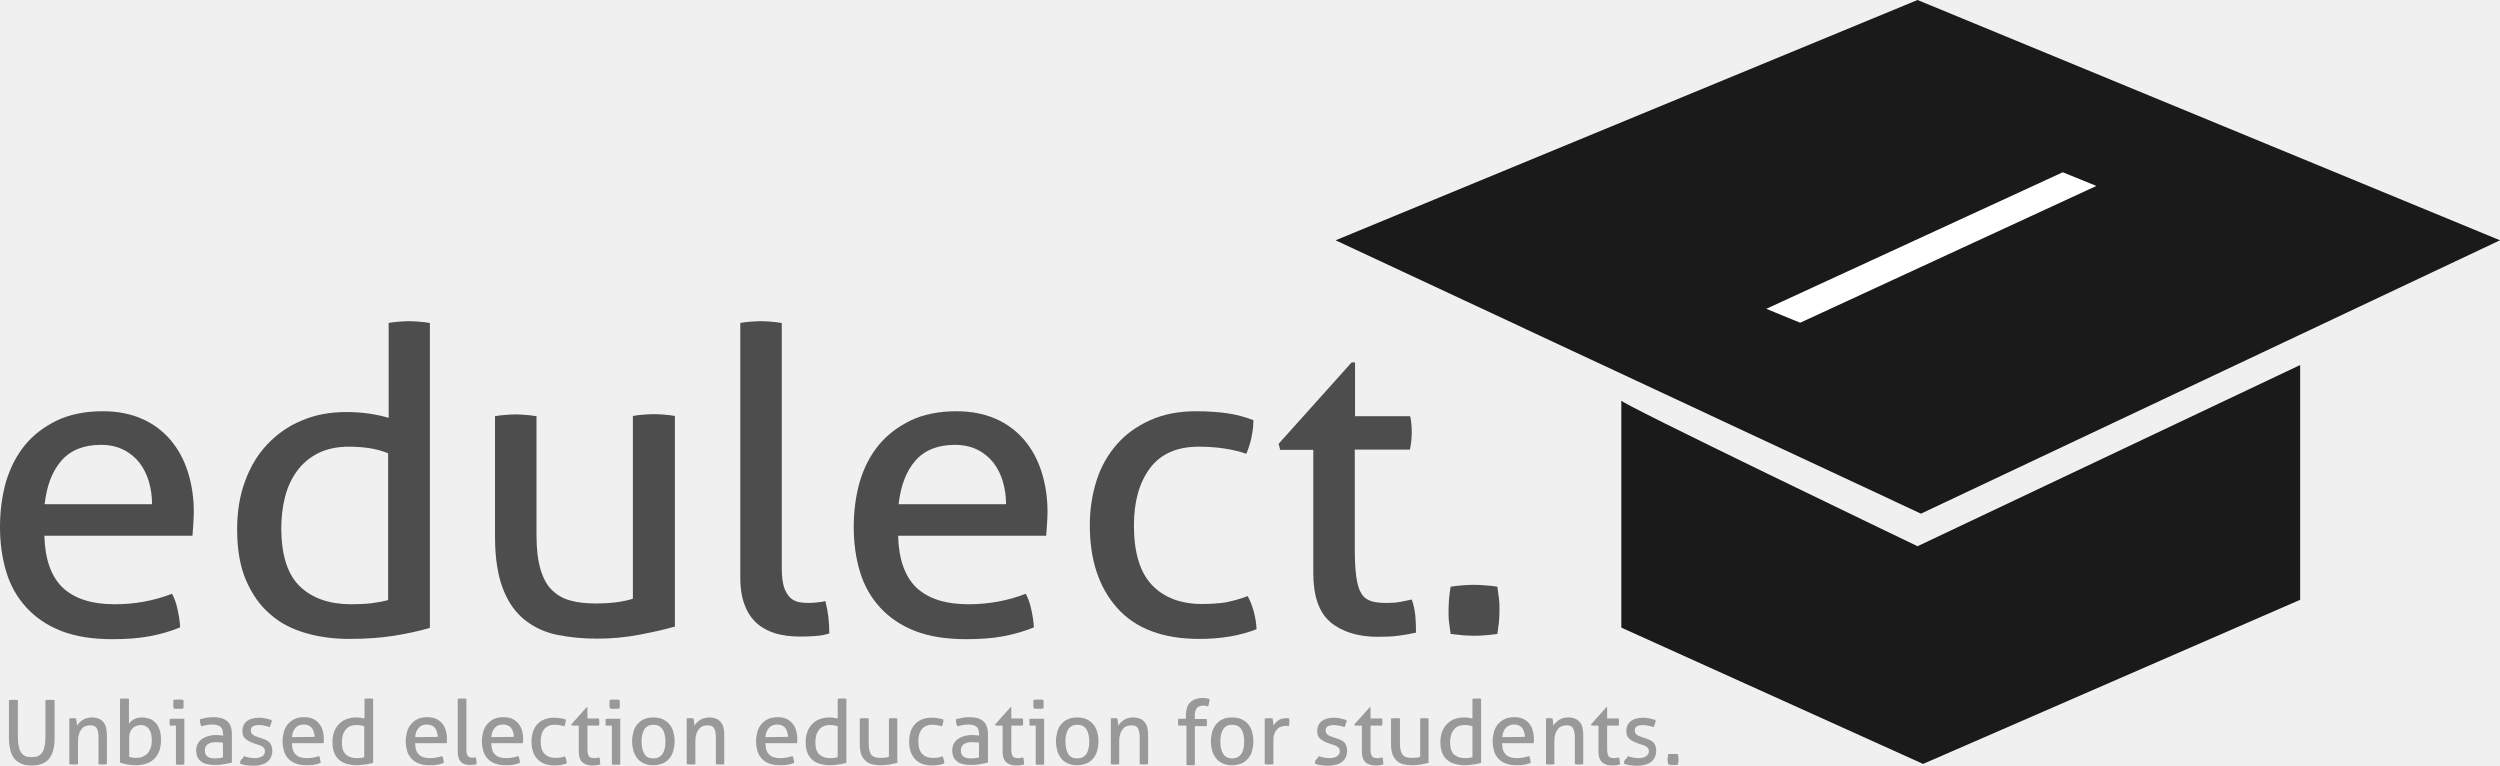
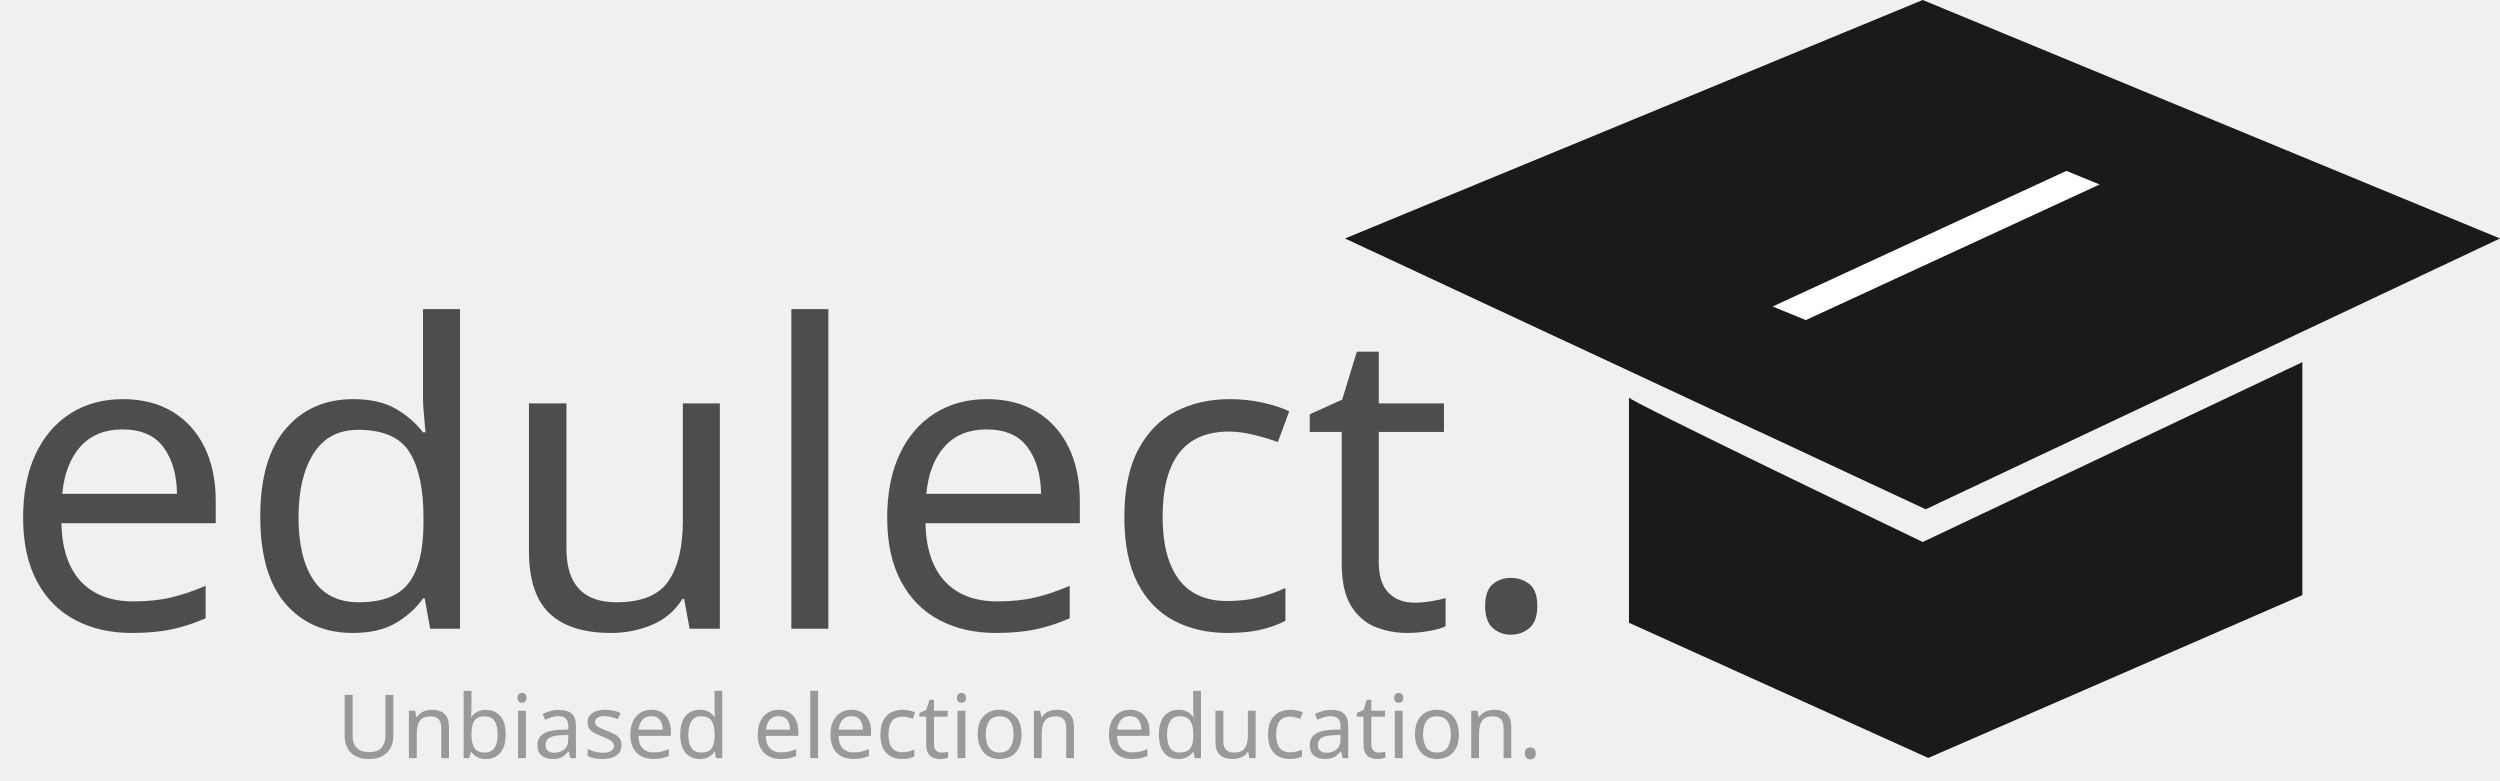
- <svg xmlns="http://www.w3.org/2000/svg" version="1.1" id="Layer_1" x="0px" y="0px" viewBox="194.3 317.6 952 291.6" enable-background="new 194.3 317.6 952 291.6" xml:space="preserve">
+ <svg xmlns="http://www.w3.org/2000/svg" version="1.1" id="Layer_1" x="0px" y="0px" viewBox="0 0 588.1 183.5" enable-background="new 0 0 588.1 183.5" xml:space="preserve">
  <g>
    <g>
-       <g>
-         <path fill="#1A1A1A" d="M1070.2,546l-143.6,62.5l-114.9-51.9c0-9.8,0-78.5,0-86.5c-2.8,0,112.8,55.5,112.8,55.5l145.7-69V546     L1070.2,546z" />
-       </g>
+       <path fill="#1A1A1A" d="M541.6,140l-88,38.3l-70.4-31.8c0-6,0-48.1,0-53c-1.7,0,69.1,34,69.1,34l89.3-42.3V140z" />
    </g>
+     <polygon fill="#1A1A1A" points="453,119.8 316.4,56.1 452.3,0 588.1,56.1  " />
    <g>
-       <polygon fill="#1A1A1A" points="925.8,513.2 702.9,409.1 924.5,317.6 1146.3,409.1   " />
+       <polygon fill="#FFFFFF" points="424.8,75.3 417,72.1 486.1,40.2 493.9,43.4   " />
    </g>
-     <g>
-       <g>
-         <polygon fill="#FFFFFF" points="879.8,440.5 866.9,435.2 979.8,383.2 992.6,388.4    " />
-       </g>
-     </g>
-     <g enable-background="new    ">
-       <path fill="#4D4D4D" d="M211.2,521.5c0.2,9,2.6,15.7,7,19.9c4.5,4.2,11.1,6.3,19.8,6.3c7.6,0,14.9-1.3,21.8-4    c0.9,1.6,1.6,3.6,2.1,5.9c0.5,2.3,0.9,4.6,1,6.9c-3.6,1.5-7.5,2.6-11.7,3.4c-4.3,0.8-9,1.1-14.1,1.1c-7.5,0-14-1-19.4-3.1    s-9.8-5.1-13.3-8.9c-3.5-3.8-6.1-8.3-7.7-13.6c-1.6-5.2-2.4-11-2.4-17.2c0-6.1,0.8-11.9,2.3-17.2c1.6-5.3,4-10,7.2-13.9    s7.3-7,12.2-9.4c4.9-2.3,10.7-3.5,17.4-3.5c5.7,0,10.7,1,15,2.9s7.9,4.6,10.8,8s5.1,7.4,6.6,12.1s2.3,9.8,2.3,15.3    c0,1.5-0.1,3.1-0.2,4.8s-0.2,3.1-0.3,4.3h-56.4V521.5z M252.2,509.6c0-3-0.4-5.9-1.2-8.6s-2-5.1-3.6-7.2c-1.6-2-3.6-3.7-6-4.9    c-2.4-1.2-5.3-1.9-8.6-1.9c-6.6,0-11.6,2-15.1,6s-5.6,9.5-6.4,16.6H252.2z" />
-       <path fill="#4D4D4D" d="M342.1,440.6c1.2-0.2,2.5-0.4,4-0.5s2.8-0.2,3.9-0.2c1.2,0,2.5,0.1,4,0.2s2.8,0.3,4,0.5v116.1    c-4.1,1.2-8.7,2.2-13.7,3c-5.1,0.8-10.7,1.2-17,1.2c-5.8,0-11.3-0.7-16.5-2.2s-9.8-3.8-13.6-7.2c-3.9-3.3-6.9-7.6-9.2-12.9    c-2.3-5.3-3.4-11.8-3.4-19.5c0-6.7,1-12.8,3-18.2c2-5.5,4.8-10.2,8.5-14.1s8-7,13.2-9.1c5.1-2.2,10.8-3.2,17-3.2    c2.8,0,5.6,0.2,8.5,0.6s5.4,1,7.5,1.6v-36.1H342.1z M342.1,490.2c-2.2-0.9-4.5-1.5-6.9-1.9c-2.5-0.4-5.2-0.6-8.1-0.6    c-4.4,0-8.2,0.8-11.5,2.4c-3.2,1.6-5.9,3.8-8,6.6c-2.1,2.8-3.7,6.1-4.7,9.9s-1.5,8-1.5,12.5c0.1,10.2,2.5,17.5,7.3,22    c4.7,4.4,11.2,6.6,19.4,6.6c2.8,0,5.4-0.1,7.7-0.4c2.4-0.3,4.5-0.7,6.3-1.2L342.1,490.2L342.1,490.2z" />
-       <path fill="#4D4D4D" d="M382.7,476.1c1.2-0.2,2.5-0.4,4-0.5s2.8-0.2,3.9-0.2c1.2,0,2.5,0.1,4,0.2s2.9,0.3,4,0.5v45.4    c0,5.2,0.5,9.4,1.5,12.8c1,3.4,2.4,6.1,4.4,8c1.9,1.9,4.3,3.3,7.1,4c2.8,0.8,6,1.1,9.7,1.1c5.5,0,10.2-0.6,14-1.8V476    c1.2-0.2,2.5-0.4,4-0.5s2.8-0.2,4-0.2s2.5,0.1,4,0.2s2.8,0.3,4,0.5v80.2c-3.8,1.1-8.3,2.1-13.5,3.1s-10.6,1.5-16.2,1.5    c-5.3,0-10.3-0.5-14.9-1.4s-8.8-2.8-12.4-5.6s-6.4-6.7-8.4-11.8s-3.1-11.7-3.1-20v-45.9H382.7z" />
-       <path fill="#4D4D4D" d="M476,440.6c1.2-0.2,2.5-0.4,4-0.5s2.8-0.2,4-0.2s2.5,0.1,4,0.2s2.8,0.3,4,0.5v93.3c0,3,0.3,5.4,0.8,7.1    c0.5,1.7,1.3,3,2.2,4c0.9,0.9,2,1.5,3.2,1.8s2.6,0.4,4,0.4c1,0,2.1-0.1,3.3-0.2c1.2-0.1,2.3-0.3,3.1-0.5c1,3.8,1.5,7.9,1.5,12.3    c-1.5,0.5-3.3,0.9-5.5,1c-2.2,0.2-4.1,0.2-6,0.2c-3.1,0-6-0.4-8.7-1.1c-2.7-0.8-5.1-2-7.1-3.7s-3.7-4-4.8-6.9    c-1.2-2.9-1.8-6.5-1.8-10.8v-96.9H476z" />
-       <path fill="#4D4D4D" d="M536.3,521.5c0.2,9,2.6,15.7,7,19.9c4.5,4.2,11.1,6.3,19.8,6.3c7.6,0,14.9-1.3,21.8-4    c0.9,1.6,1.6,3.6,2.1,5.9c0.5,2.3,0.9,4.6,1,6.9c-3.6,1.5-7.5,2.6-11.7,3.4c-4.3,0.8-9,1.1-14.1,1.1c-7.5,0-14-1-19.4-3.1    s-9.8-5.1-13.3-8.9c-3.5-3.8-6.1-8.3-7.7-13.6c-1.6-5.2-2.4-11-2.4-17.2c0-6.1,0.8-11.9,2.3-17.2c1.6-5.3,4-10,7.2-13.9    s7.3-7,12.2-9.4c4.9-2.3,10.7-3.5,17.4-3.5c5.7,0,10.7,1,15,2.9s7.9,4.6,10.8,8c2.9,3.4,5.1,7.4,6.6,12.1s2.3,9.8,2.3,15.3    c0,1.5-0.1,3.1-0.2,4.8c-0.1,1.7-0.2,3.1-0.3,4.3h-56.4V521.5z M577.4,509.6c0-3-0.4-5.9-1.2-8.6s-2-5.1-3.6-7.2    c-1.6-2-3.6-3.7-6-4.9c-2.4-1.2-5.3-1.9-8.6-1.9c-6.6,0-11.6,2-15.1,6s-5.6,9.5-6.4,16.6H577.4z" />
-       <path fill="#4D4D4D" d="M669.4,544.6c0.9,1.5,1.6,3.4,2.3,5.7c0.6,2.3,1,4.6,1.1,6.9c-6.4,2.5-13.6,3.7-21.8,3.7    c-13.8,0-24.2-3.9-31.2-11.7s-10.5-18.3-10.5-31.6c0-6.1,0.9-11.8,2.6-17.1c1.7-5.3,4.3-9.8,7.7-13.7c3.4-3.9,7.6-6.9,12.7-9.2    c5.1-2.3,10.9-3.4,17.6-3.4c4.5,0,8.5,0.3,11.9,0.8s6.7,1.4,9.8,2.6c0,1.8-0.2,4-0.7,6.4s-1.2,4.5-2,6.4    c-5.3-1.8-11.3-2.7-18.1-2.7c-8.3,0-14.5,2.7-18.6,8.2s-6.1,12.8-6.1,21.8c0,10.3,2.3,17.9,6.9,22.7c4.6,4.8,11,7.2,19,7.2    c3.2,0,6.2-0.2,9-0.6C663.8,546.4,666.6,545.7,669.4,544.6z" />
-       <path fill="#4D4D4D" d="M694.4,488.9h-12.6l-0.6-2.3l27.8-31h1.3v20.5h21c0.4,1.8,0.6,3.9,0.6,6.1c0,1.2-0.1,2.3-0.2,3.4    c-0.1,1.1-0.3,2.2-0.5,3.2h-21v37.8c0,4.5,0.2,8.1,0.6,10.8c0.4,2.7,1,4.8,1.9,6.2c0.9,1.5,2.2,2.4,3.7,2.9    c1.6,0.5,3.5,0.7,5.9,0.7c1.8,0,3.6-0.1,5.2-0.4c1.6-0.3,3.1-0.6,4.4-0.9c0.8,2.2,1.2,4.4,1.4,6.6c0.2,2.3,0.2,4.3,0.2,6    c-2.2,0.5-4.4,0.9-6.8,1.2c-2.4,0.3-4.9,0.4-7.6,0.4c-7.7,0-13.8-1.9-18.2-5.6c-4.4-3.8-6.5-10-6.5-18.7L694.4,488.9L694.4,488.9z    " />
-       <path fill="#4D4D4D" d="M746.7,559c-0.2-1.5-0.4-3-0.6-4.4c-0.2-1.5-0.2-2.9-0.2-4.4s0.1-3,0.2-4.6c0.2-1.6,0.3-3.1,0.6-4.6    c1.5-0.2,3-0.4,4.4-0.5c1.5-0.1,2.9-0.2,4.4-0.2s3,0.1,4.5,0.2c1.5,0.1,3,0.3,4.5,0.5c0.2,1.5,0.4,3,0.6,4.5    c0.2,1.5,0.2,3,0.2,4.5s-0.1,3-0.2,4.5c-0.2,1.5-0.4,3-0.6,4.5c-1.5,0.2-3,0.4-4.4,0.5c-1.5,0.1-2.9,0.2-4.4,0.2s-3-0.1-4.5-0.2    C749.7,559.3,748.2,559.2,746.7,559z" />
-     </g>
-     <g enable-background="new    ">
-       <path fill="#999999" d="M197.6,584.2c0.5-0.1,1.1-0.1,1.8-0.1c0.6,0,1.2,0,1.7,0.1v13.9c0,1.4,0.1,2.6,0.3,3.6s0.5,1.8,0.9,2.4    c0.4,0.6,0.9,1.1,1.6,1.4c0.7,0.3,1.5,0.4,2.5,0.4s1.8-0.1,2.4-0.4c0.7-0.3,1.2-0.8,1.6-1.4s0.7-1.4,0.9-2.4s0.3-2.2,0.3-3.6    v-13.9c0.6-0.1,1.1-0.1,1.7-0.1c0.6,0,1.2,0,1.8,0.1v14.5c0,1.6-0.2,3.1-0.5,4.4c-0.3,1.3-0.8,2.4-1.5,3.3c-0.7,0.9-1.6,1.6-2.7,2    c-1.1,0.5-2.5,0.7-4,0.7c-1.6,0-2.9-0.2-4-0.7s-2-1.1-2.7-2s-1.2-2-1.5-3.3s-0.5-2.8-0.5-4.4v-14.5H197.6z" />
-       <path fill="#999999" d="M220.5,591.2c0.2,0,0.5-0.1,0.7-0.1s0.5,0,0.7,0s0.5,0,0.7,0s0.4,0.1,0.7,0.1c0.1,0.3,0.1,0.8,0.2,1.4    c0.1,0.6,0.1,1.1,0.1,1.4c0.2-0.4,0.5-0.8,0.9-1.2s0.8-0.7,1.2-1c0.5-0.3,1-0.6,1.6-0.7s1.2-0.3,1.9-0.3c2,0,3.5,0.6,4.4,1.7    c1,1.1,1.4,2.8,1.4,5.1v11c-0.2,0-0.5,0.1-0.8,0.1s-0.6,0-0.8,0s-0.5,0-0.8,0s-0.6-0.1-0.8-0.1v-10.1c0-1.6-0.2-2.8-0.7-3.6    s-1.3-1.1-2.4-1.1c-0.6,0-1.2,0.1-1.8,0.3s-1.1,0.6-1.5,1.1s-0.8,1.1-1,1.9c-0.3,0.8-0.4,1.7-0.4,2.7v8.8c-0.2,0-0.5,0.1-0.8,0.1    s-0.6,0-0.8,0c-0.3,0-0.5,0-0.8,0s-0.6-0.1-0.9-0.1v-17.4H220.5z" />
-       <path fill="#999999" d="M240.1,583.7c0.2,0,0.5-0.1,0.8-0.1s0.6,0,0.8,0s0.5,0,0.9,0c0.3,0,0.6,0.1,0.8,0.1v9.6    c0.4-0.7,1-1.3,1.9-1.8s1.9-0.7,3.1-0.7c1,0,2,0.2,2.9,0.5s1.6,0.9,2.3,1.6s1.1,1.6,1.5,2.7c0.4,1.1,0.5,2.4,0.5,3.9    c0,3-0.8,5.3-2.5,7s-4.1,2.5-7.3,2.5c-1,0-2-0.1-3.1-0.3s-1.9-0.4-2.7-0.7v-24.3H240.1z M243.5,605.8c0.4,0.1,0.8,0.2,1.3,0.3    s0.9,0.1,1.4,0.1c0.8,0,1.6-0.1,2.3-0.4c0.7-0.3,1.3-0.7,1.9-1.2c0.5-0.5,0.9-1.2,1.2-2s0.5-1.8,0.5-2.9c0-1.9-0.3-3.3-1-4.4    c-0.7-1-1.7-1.6-3.3-1.6c-0.5,0-1,0.1-1.5,0.3s-1,0.4-1.4,0.8c-0.4,0.4-0.8,0.9-1,1.5c-0.3,0.6-0.4,1.4-0.4,2.3V605.8z" />
-       <path fill="#999999" d="M261.2,593.9H259c0-0.2-0.1-0.4-0.1-0.6s0-0.5,0-0.7s0-0.5,0-0.7s0.1-0.4,0.1-0.6h5.5v17.4    c-0.2,0-0.5,0.1-0.8,0.1s-0.6,0-0.8,0c-0.2,0-0.5,0-0.8,0s-0.6-0.1-0.8-0.1v-14.8H261.2z M260.4,587.4c0-0.3-0.1-0.6-0.1-0.9    c0-0.3,0-0.6,0-0.8s0-0.5,0-0.8s0-0.6,0.1-0.8c0.3,0,0.6-0.1,1-0.1c0.3,0,0.6,0,0.9,0c0.2,0,0.5,0,0.9,0c0.3,0,0.6,0.1,0.9,0.1    c0,0.2,0.1,0.5,0.1,0.8s0,0.6,0,0.8s0,0.5,0,0.8s0,0.6-0.1,0.9c-0.3,0-0.6,0.1-0.9,0.1s-0.6,0-0.9,0s-0.6,0-0.9,0    S260.7,587.4,260.4,587.4z" />
-       <path fill="#999999" d="M279.2,597.1c0-1.3-0.3-2.3-1-2.8s-1.7-0.8-3-0.8c-0.8,0-1.5,0.1-2.2,0.2c-0.7,0.1-1.4,0.3-2,0.5    c-0.4-0.7-0.6-1.6-0.6-2.7c0.8-0.2,1.6-0.4,2.5-0.6c0.9-0.1,1.8-0.2,2.7-0.2c2.3,0,4,0.5,5.2,1.5s1.8,2.7,1.8,4.9V608    c-0.8,0.2-1.8,0.4-2.9,0.6c-1.1,0.2-2.3,0.3-3.5,0.3c-1.1,0-2.1-0.1-3-0.3s-1.7-0.5-2.3-1c-0.6-0.5-1.1-1-1.4-1.7    s-0.5-1.6-0.5-2.5c0-1,0.2-1.8,0.6-2.6c0.4-0.7,0.9-1.3,1.6-1.8s1.5-0.8,2.3-1.1c0.9-0.2,1.8-0.4,2.8-0.4c0.7,0,1.3,0,1.8,0.1    c0.5,0,0.9,0.1,1.2,0.1v-0.6H279.2z M279.2,600.4c-0.3,0-0.8-0.1-1.3-0.1s-1-0.1-1.3-0.1c-1.4,0-2.5,0.3-3.2,0.8s-1.1,1.3-1.1,2.4    c0,0.7,0.1,1.2,0.4,1.6c0.2,0.4,0.6,0.7,0.9,0.9c0.4,0.2,0.8,0.3,1.2,0.4c0.5,0,0.9,0.1,1.3,0.1c0.5,0,1.1,0,1.6-0.1    c0.6-0.1,1-0.1,1.5-0.3V600.4z" />
-       <path fill="#999999" d="M287.2,605.5c0.6,0.3,1.3,0.4,2,0.6c0.7,0.1,1.5,0.2,2.2,0.2c0.5,0,1-0.1,1.5-0.2c0.5-0.1,0.9-0.3,1.2-0.5    c0.4-0.2,0.6-0.5,0.8-0.8c0.2-0.3,0.3-0.7,0.3-1.1c0-0.5-0.1-0.8-0.3-1.1c-0.2-0.3-0.4-0.5-0.7-0.7s-0.6-0.4-1-0.5    s-0.8-0.3-1.2-0.4l-1.2-0.4c-1.5-0.5-2.5-1.2-3.2-1.8c-0.7-0.7-1-1.6-1-2.8c0-1.5,0.5-2.8,1.6-3.7s2.7-1.4,4.8-1.4    c0.9,0,1.8,0.1,2.6,0.3s1.6,0.4,2.2,0.6c0,0.5-0.1,0.9-0.3,1.4s-0.3,0.9-0.5,1.3c-0.5-0.2-1.1-0.4-1.8-0.5    c-0.7-0.2-1.4-0.3-2.2-0.3c-0.8,0-1.6,0.1-2.2,0.4c-0.6,0.3-1,0.8-1,1.6c0,0.4,0.1,0.7,0.2,1c0.2,0.3,0.4,0.5,0.6,0.7    c0.3,0.2,0.6,0.4,0.9,0.5c0.4,0.1,0.7,0.3,1.1,0.4l1.5,0.5c0.5,0.2,1.1,0.4,1.5,0.6c0.5,0.2,0.9,0.6,1.3,0.9    c0.4,0.4,0.6,0.8,0.8,1.4s0.3,1.2,0.3,1.9c0,0.8-0.2,1.6-0.5,2.3s-0.8,1.3-1.4,1.8s-1.4,0.9-2.3,1.1c-0.9,0.3-1.9,0.4-2.9,0.4    c-1.1,0-2-0.1-2.9-0.2c-0.8-0.1-1.6-0.3-2.3-0.6c0-0.5,0.1-0.9,0.3-1.4C286.9,606.4,287,605.9,287.2,605.5z" />
-       <path fill="#999999" d="M305.5,600.8c0,1.9,0.5,3.3,1.5,4.2c0.9,0.9,2.3,1.3,4.2,1.3c1.6,0,3.1-0.3,4.6-0.8    c0.2,0.3,0.3,0.8,0.4,1.2c0.1,0.5,0.2,1,0.2,1.4c-0.7,0.3-1.6,0.6-2.5,0.7c-0.9,0.2-1.9,0.2-3,0.2c-1.6,0-2.9-0.2-4.1-0.7    c-1.1-0.4-2.1-1.1-2.8-1.9c-0.7-0.8-1.3-1.8-1.6-2.9c-0.3-1.1-0.5-2.3-0.5-3.6s0.2-2.5,0.5-3.6s0.8-2.1,1.5-2.9    c0.7-0.8,1.5-1.5,2.6-2c1-0.5,2.2-0.7,3.7-0.7c1.2,0,2.3,0.2,3.2,0.6c0.9,0.4,1.7,1,2.3,1.7s1.1,1.6,1.4,2.5    c0.3,1,0.5,2.1,0.5,3.2c0,0.3,0,0.7,0,1c0,0.4,0,0.7-0.1,0.9h-12V600.8z M314.1,598.2c0-0.6-0.1-1.2-0.3-1.8    c-0.2-0.6-0.4-1.1-0.7-1.5s-0.7-0.8-1.3-1c-0.5-0.3-1.1-0.4-1.8-0.4c-1.4,0-2.4,0.4-3.2,1.3s-1.2,2-1.3,3.5L314.1,598.2    L314.1,598.2z" />
-       <path fill="#999999" d="M333.1,583.7c0.2,0,0.5-0.1,0.9-0.1c0.3,0,0.6,0,0.8,0c0.2,0,0.5,0,0.8,0s0.6,0.1,0.8,0.1v24.4    c-0.9,0.2-1.8,0.5-2.9,0.6s-2.3,0.3-3.6,0.3c-1.2,0-2.4-0.2-3.5-0.5s-2.1-0.8-2.9-1.5s-1.5-1.6-1.9-2.7c-0.5-1.1-0.7-2.5-0.7-4.1    c0-1.4,0.2-2.7,0.6-3.8c0.4-1.2,1-2.1,1.8-3c0.8-0.8,1.7-1.5,2.8-1.9s2.3-0.7,3.6-0.7c0.6,0,1.2,0,1.8,0.1    c0.6,0.1,1.1,0.2,1.6,0.3L333.1,583.7L333.1,583.7z M333.1,594.2c-0.5-0.2-0.9-0.3-1.5-0.4c-0.5-0.1-1.1-0.1-1.7-0.1    c-0.9,0-1.7,0.2-2.4,0.5s-1.2,0.8-1.7,1.4c-0.4,0.6-0.8,1.3-1,2.1s-0.3,1.7-0.3,2.6c0,2.2,0.5,3.7,1.5,4.6c1,0.9,2.4,1.4,4.1,1.4    c0.6,0,1.1,0,1.6-0.1s0.9-0.1,1.3-0.3v-11.7H333.1z" />
-       <path fill="#999999" d="M352.4,600.8c0,1.9,0.5,3.3,1.5,4.2c0.9,0.9,2.3,1.3,4.2,1.3c1.6,0,3.1-0.3,4.6-0.8    c0.2,0.3,0.3,0.8,0.4,1.2c0.1,0.5,0.2,1,0.2,1.4c-0.7,0.3-1.6,0.6-2.5,0.7c-0.9,0.2-1.9,0.2-3,0.2c-1.6,0-2.9-0.2-4.1-0.7    c-1.1-0.4-2.1-1.1-2.8-1.9c-0.7-0.8-1.3-1.8-1.6-2.9c-0.3-1.1-0.5-2.3-0.5-3.6s0.2-2.5,0.5-3.6s0.8-2.1,1.5-2.9    c0.7-0.8,1.5-1.5,2.6-2c1-0.5,2.2-0.7,3.7-0.7c1.2,0,2.3,0.2,3.2,0.6c0.9,0.4,1.7,1,2.3,1.7s1.1,1.6,1.4,2.5    c0.3,1,0.5,2.1,0.5,3.2c0,0.3,0,0.7,0,1c0,0.4,0,0.7-0.1,0.9h-12V600.8z M361,598.2c0-0.6-0.1-1.2-0.3-1.8    c-0.2-0.6-0.4-1.1-0.7-1.5s-0.7-0.8-1.3-1c-0.5-0.3-1.1-0.4-1.8-0.4c-1.4,0-2.4,0.4-3.2,1.3s-1.2,2-1.3,3.5L361,598.2L361,598.2z" />
-       <path fill="#999999" d="M368.7,583.7c0.2,0,0.5-0.1,0.8-0.1s0.6,0,0.8,0c0.2,0,0.5,0,0.8,0s0.6,0.1,0.8,0.1v19.6    c0,0.6,0.1,1.1,0.2,1.5s0.3,0.6,0.5,0.8s0.4,0.3,0.7,0.4c0.3,0.1,0.5,0.1,0.8,0.1c0.2,0,0.4,0,0.7,0c0.3,0,0.5-0.1,0.7-0.1    c0.2,0.8,0.3,1.7,0.3,2.6c-0.3,0.1-0.7,0.2-1.2,0.2s-0.9,0.1-1.3,0.1c-0.7,0-1.3-0.1-1.8-0.2c-0.6-0.2-1.1-0.4-1.5-0.8    c-0.4-0.4-0.8-0.9-1-1.5s-0.4-1.4-0.4-2.3v-20.4H368.7z" />
-       <path fill="#999999" d="M381.4,600.8c0,1.9,0.5,3.3,1.5,4.2c0.9,0.9,2.3,1.3,4.2,1.3c1.6,0,3.1-0.3,4.6-0.8    c0.2,0.3,0.3,0.8,0.4,1.2c0.1,0.5,0.2,1,0.2,1.4c-0.7,0.3-1.6,0.6-2.5,0.7c-0.9,0.2-1.9,0.2-3,0.2c-1.6,0-2.9-0.2-4.1-0.7    c-1.1-0.4-2.1-1.1-2.8-1.9c-0.7-0.8-1.3-1.8-1.6-2.9c-0.3-1.1-0.5-2.3-0.5-3.6s0.2-2.5,0.5-3.6s0.8-2.1,1.5-2.9    c0.7-0.8,1.5-1.5,2.6-2c1-0.5,2.2-0.7,3.7-0.7c1.2,0,2.3,0.2,3.2,0.6c0.9,0.4,1.7,1,2.3,1.7s1.1,1.6,1.4,2.5    c0.3,1,0.5,2.1,0.5,3.2c0,0.3,0,0.7,0,1c0,0.4,0,0.7-0.1,0.9h-12V600.8z M390,598.2c0-0.6-0.1-1.2-0.3-1.8    c-0.2-0.6-0.4-1.1-0.7-1.5s-0.7-0.8-1.3-1c-0.5-0.3-1.1-0.4-1.8-0.4c-1.4,0-2.4,0.4-3.2,1.3s-1.2,2-1.3,3.5L390,598.2L390,598.2z" />
-       <path fill="#999999" d="M409.4,605.6c0.2,0.3,0.3,0.7,0.5,1.2c0.1,0.5,0.2,1,0.2,1.5c-1.3,0.5-2.9,0.8-4.6,0.8    c-2.9,0-5.1-0.8-6.6-2.5c-1.5-1.6-2.2-3.9-2.2-6.6c0-1.3,0.2-2.5,0.5-3.6c0.4-1.1,0.9-2.1,1.6-2.9c0.7-0.8,1.6-1.5,2.7-1.9    c1.1-0.5,2.3-0.7,3.7-0.7c1,0,1.8,0.1,2.5,0.2c0.7,0.1,1.4,0.3,2.1,0.5c0,0.4-0.1,0.8-0.2,1.3s-0.2,1-0.4,1.3    c-1.1-0.4-2.4-0.6-3.8-0.6c-1.7,0-3,0.6-3.9,1.7c-0.9,1.2-1.3,2.7-1.3,4.6c0,2.2,0.5,3.8,1.5,4.8s2.3,1.5,4,1.5    c0.7,0,1.3,0,1.9-0.1C408.2,606,408.8,605.8,409.4,605.6z" />
-       <path fill="#999999" d="M414.7,593.9H412l-0.1-0.5l5.8-6.5h0.3v4.3h4.4c0.1,0.4,0.1,0.8,0.1,1.3c0,0.2,0,0.5,0,0.7    s-0.1,0.5-0.1,0.7H418v8c0,1,0,1.7,0.1,2.3s0.2,1,0.4,1.3c0.2,0.3,0.5,0.5,0.8,0.6s0.7,0.2,1.2,0.2c0.4,0,0.7,0,1.1-0.1    c0.3-0.1,0.6-0.1,0.9-0.2c0.2,0.5,0.3,0.9,0.3,1.4s0.1,0.9,0.1,1.3c-0.5,0.1-0.9,0.2-1.4,0.3s-1,0.1-1.6,0.1    c-1.6,0-2.9-0.4-3.8-1.2s-1.4-2.1-1.4-3.9V593.9z" />
-       <path fill="#999999" d="M427.2,593.9H425c0-0.2-0.1-0.4-0.1-0.6s0-0.5,0-0.7s0-0.5,0-0.7s0.1-0.4,0.1-0.6h5.5v17.4    c-0.2,0-0.5,0.1-0.8,0.1s-0.6,0-0.8,0c-0.2,0-0.5,0-0.8,0s-0.6-0.1-0.8-0.1v-14.8H427.2z M426.5,587.4c0-0.3-0.1-0.6-0.1-0.9    c0-0.3,0-0.6,0-0.8s0-0.5,0-0.8s0-0.6,0.1-0.8c0.3,0,0.6-0.1,1-0.1c0.3,0,0.6,0,0.9,0c0.2,0,0.5,0,0.9,0c0.3,0,0.6,0.1,0.9,0.1    c0,0.2,0.1,0.5,0.1,0.8s0,0.6,0,0.8s0,0.5,0,0.8s0,0.6-0.1,0.9c-0.3,0-0.6,0.1-0.9,0.1s-0.6,0-0.9,0s-0.6,0-0.9,0    S426.8,587.4,426.5,587.4z" />
-       <path fill="#999999" d="M443.1,609c-1.4,0-2.5-0.2-3.6-0.7s-1.9-1.1-2.5-1.9s-1.2-1.8-1.5-2.9c-0.3-1.1-0.5-2.3-0.5-3.6    s0.2-2.5,0.5-3.6s0.8-2.1,1.5-2.9c0.7-0.8,1.5-1.5,2.5-1.9c1-0.5,2.2-0.7,3.6-0.7s2.5,0.2,3.6,0.7c1,0.5,1.9,1.1,2.5,1.9    c0.7,0.8,1.2,1.8,1.5,2.9c0.3,1.1,0.5,2.3,0.5,3.6s-0.2,2.5-0.5,3.6s-0.8,2.1-1.5,2.9s-1.5,1.5-2.5,1.9S444.4,609,443.1,609z     M443.1,606.4c1.6,0,2.7-0.6,3.5-1.7c0.7-1.1,1.1-2.7,1.1-4.7s-0.4-3.6-1.1-4.7c-0.7-1.1-1.9-1.7-3.5-1.7s-2.7,0.6-3.4,1.7    c-0.7,1.1-1.1,2.7-1.1,4.7s0.4,3.6,1.1,4.7C440.3,605.8,441.5,606.4,443.1,606.4z" />
-       <path fill="#999999" d="M455.6,591.2c0.2,0,0.5-0.1,0.7-0.1s0.5,0,0.7,0s0.5,0,0.7,0s0.4,0.1,0.7,0.1c0.1,0.3,0.1,0.8,0.2,1.4    c0.1,0.6,0.1,1.1,0.1,1.4c0.2-0.4,0.5-0.8,0.9-1.2s0.8-0.7,1.2-1c0.5-0.3,1-0.6,1.6-0.7s1.2-0.3,1.9-0.3c2,0,3.5,0.6,4.4,1.7    c1,1.1,1.4,2.8,1.4,5.1v11c-0.2,0-0.5,0.1-0.8,0.1s-0.6,0-0.8,0c-0.2,0-0.5,0-0.8,0s-0.6-0.1-0.8-0.1v-10.1c0-1.6-0.2-2.8-0.7-3.6    s-1.3-1.1-2.4-1.1c-0.6,0-1.2,0.1-1.8,0.3s-1.1,0.6-1.5,1.1s-0.8,1.1-1,1.9c-0.3,0.8-0.4,1.7-0.4,2.7v8.8c-0.2,0-0.5,0.1-0.8,0.1    s-0.6,0-0.8,0c-0.3,0-0.5,0-0.8,0s-0.6-0.1-0.9-0.1v-17.4H455.6z" />
-       <path fill="#999999" d="M485.8,600.8c0,1.9,0.5,3.3,1.5,4.2c0.9,0.9,2.3,1.3,4.2,1.3c1.6,0,3.1-0.3,4.6-0.8    c0.2,0.3,0.3,0.8,0.4,1.2c0.1,0.5,0.2,1,0.2,1.4c-0.7,0.3-1.6,0.6-2.5,0.7c-0.9,0.2-1.9,0.2-3,0.2c-1.6,0-2.9-0.2-4.1-0.7    c-1.1-0.4-2.1-1.1-2.8-1.9c-0.7-0.8-1.3-1.8-1.6-2.9c-0.3-1.1-0.5-2.3-0.5-3.6s0.2-2.5,0.5-3.6s0.8-2.1,1.5-2.9    c0.7-0.8,1.5-1.5,2.6-2s2.2-0.7,3.7-0.7c1.2,0,2.3,0.2,3.2,0.6c0.9,0.4,1.7,1,2.3,1.7c0.6,0.7,1.1,1.6,1.4,2.5    c0.3,1,0.5,2.1,0.5,3.2c0,0.3,0,0.7,0,1s0,0.7-0.1,0.9h-12V600.8z M494.4,598.2c0-0.6-0.1-1.2-0.3-1.8c-0.2-0.6-0.4-1.1-0.7-1.5    c-0.3-0.4-0.7-0.8-1.3-1c-0.5-0.3-1.1-0.4-1.8-0.4c-1.4,0-2.4,0.4-3.2,1.3s-1.2,2-1.3,3.5L494.4,598.2L494.4,598.2z" />
-       <path fill="#999999" d="M513.4,583.7c0.2,0,0.5-0.1,0.8-0.1s0.6,0,0.8,0s0.5,0,0.8,0s0.6,0.1,0.8,0.1v24.4    c-0.9,0.2-1.8,0.5-2.9,0.6c-1.1,0.2-2.3,0.3-3.6,0.3c-1.2,0-2.4-0.2-3.5-0.5s-2.1-0.8-2.9-1.5s-1.5-1.6-1.9-2.7    c-0.5-1.1-0.7-2.5-0.7-4.1c0-1.4,0.2-2.7,0.6-3.8c0.4-1.2,1-2.1,1.8-3c0.8-0.8,1.7-1.5,2.8-1.9s2.3-0.7,3.6-0.7    c0.6,0,1.2,0,1.8,0.1c0.6,0.1,1.1,0.2,1.6,0.3v-7.5H513.4z M513.4,594.2c-0.5-0.2-0.9-0.3-1.5-0.4c-0.5-0.1-1.1-0.1-1.7-0.1    c-0.9,0-1.7,0.2-2.4,0.5s-1.2,0.8-1.7,1.4c-0.4,0.6-0.8,1.3-1,2.1s-0.3,1.7-0.3,2.6c0,2.2,0.5,3.7,1.5,4.6c1,0.9,2.4,1.4,4.1,1.4    c0.6,0,1.1,0,1.6-0.1c0.5-0.1,0.9-0.1,1.3-0.3v-11.7H513.4z" />
-       <path fill="#999999" d="M521.9,591.2c0.2,0,0.5-0.1,0.8-0.1s0.6,0,0.8,0s0.5,0,0.8,0s0.6,0.1,0.8,0.1v9.6c0,1.1,0.1,2,0.3,2.7    s0.5,1.3,0.9,1.7s0.9,0.7,1.5,0.8c0.6,0.2,1.3,0.2,2,0.2c1.2,0,2.1-0.1,3-0.4v-14.6c0.2,0,0.5-0.1,0.8-0.1s0.6,0,0.8,0    s0.5,0,0.8,0s0.6,0.1,0.8,0.1v16.9c-0.8,0.2-1.7,0.4-2.8,0.6c-1.1,0.2-2.2,0.3-3.4,0.3c-1.1,0-2.2-0.1-3.1-0.3    c-1-0.2-1.9-0.6-2.6-1.2c-0.7-0.6-1.3-1.4-1.8-2.5c-0.4-1.1-0.6-2.5-0.6-4.2v-9.6H521.9z" />
-       <path fill="#999999" d="M553.2,605.6c0.2,0.3,0.3,0.7,0.5,1.2c0.1,0.5,0.2,1,0.2,1.5c-1.3,0.5-2.9,0.8-4.6,0.8    c-2.9,0-5.1-0.8-6.6-2.5c-1.5-1.6-2.2-3.9-2.2-6.6c0-1.3,0.2-2.5,0.5-3.6s0.9-2.1,1.6-2.9c0.7-0.8,1.6-1.5,2.7-1.9    c1.1-0.5,2.3-0.7,3.7-0.7c1,0,1.8,0.1,2.5,0.2c0.7,0.1,1.4,0.3,2.1,0.5c0,0.4-0.1,0.8-0.2,1.3c-0.1,0.5-0.2,1-0.4,1.3    c-1.1-0.4-2.4-0.6-3.8-0.6c-1.7,0-3,0.6-3.9,1.7c-0.9,1.2-1.3,2.7-1.3,4.6c0,2.2,0.5,3.8,1.5,4.8s2.3,1.5,4,1.5    c0.7,0,1.3,0,1.9-0.1C552.1,606,552.6,605.8,553.2,605.6z" />
-       <path fill="#999999" d="M567.1,597.1c0-1.3-0.3-2.3-1-2.8s-1.7-0.8-3-0.8c-0.8,0-1.5,0.1-2.2,0.2c-0.7,0.1-1.4,0.3-2,0.5    c-0.4-0.7-0.6-1.6-0.6-2.7c0.8-0.2,1.6-0.4,2.5-0.6c0.9-0.1,1.8-0.2,2.7-0.2c2.3,0,4,0.5,5.2,1.5s1.8,2.7,1.8,4.9V608    c-0.8,0.2-1.8,0.4-2.9,0.6s-2.3,0.3-3.5,0.3c-1.1,0-2.1-0.1-3-0.3s-1.7-0.5-2.3-1s-1.1-1-1.4-1.7c-0.3-0.7-0.5-1.6-0.5-2.5    c0-1,0.2-1.8,0.6-2.6c0.4-0.7,0.9-1.3,1.6-1.8s1.5-0.8,2.3-1.1c0.9-0.2,1.8-0.4,2.8-0.4c0.7,0,1.3,0,1.8,0.1    c0.5,0,0.9,0.1,1.2,0.1L567.1,597.1L567.1,597.1z M567.1,600.4c-0.3,0-0.8-0.1-1.3-0.1s-1-0.1-1.3-0.1c-1.4,0-2.5,0.3-3.2,0.8    s-1.1,1.3-1.1,2.4c0,0.7,0.1,1.2,0.4,1.6c0.2,0.4,0.6,0.7,0.9,0.9s0.8,0.3,1.2,0.4c0.5,0,0.9,0.1,1.3,0.1c0.5,0,1.1,0,1.6-0.1    c0.6-0.1,1-0.1,1.5-0.3L567.1,600.4L567.1,600.4z" />
-       <path fill="#999999" d="M576.1,593.9h-2.7l-0.1-0.5l5.8-6.5h0.3v4.3h4.4c0.1,0.4,0.1,0.8,0.1,1.3c0,0.2,0,0.5,0,0.7    s-0.1,0.5-0.1,0.7h-4.4v8c0,1,0,1.7,0.1,2.3s0.2,1,0.4,1.3s0.5,0.5,0.8,0.6s0.7,0.2,1.2,0.2c0.4,0,0.7,0,1.1-0.1    c0.3-0.1,0.6-0.1,0.9-0.2c0.2,0.5,0.3,0.9,0.3,1.4s0.1,0.9,0.1,1.3c-0.5,0.1-0.9,0.2-1.4,0.3s-1,0.1-1.6,0.1    c-1.6,0-2.9-0.4-3.8-1.2c-0.9-0.8-1.4-2.1-1.4-3.9L576.1,593.9L576.1,593.9z" />
-       <path fill="#999999" d="M588.6,593.9h-2.2c0-0.2-0.1-0.4-0.1-0.6c0-0.2,0-0.5,0-0.7s0-0.5,0-0.7s0.1-0.4,0.1-0.6h5.5v17.4    c-0.2,0-0.5,0.1-0.8,0.1s-0.6,0-0.8,0s-0.5,0-0.8,0s-0.6-0.1-0.8-0.1v-14.8H588.6z M587.9,587.4c0-0.3-0.1-0.6-0.1-0.9    c0-0.3,0-0.6,0-0.8s0-0.5,0-0.8s0-0.6,0.1-0.8c0.3,0,0.6-0.1,1-0.1c0.3,0,0.6,0,0.9,0c0.2,0,0.5,0,0.9,0c0.3,0,0.6,0.1,0.9,0.1    c0,0.2,0.1,0.5,0.1,0.8s0,0.6,0,0.8s0,0.5,0,0.8s0,0.6-0.1,0.9c-0.3,0-0.6,0.1-0.9,0.1s-0.6,0-0.9,0c-0.3,0-0.6,0-0.9,0    S588.2,587.4,587.9,587.4z" />
-       <path fill="#999999" d="M604.5,609c-1.4,0-2.5-0.2-3.6-0.7s-1.9-1.1-2.5-1.9s-1.2-1.8-1.5-2.9c-0.3-1.1-0.5-2.3-0.5-3.6    s0.2-2.5,0.5-3.6s0.8-2.1,1.5-2.9c0.7-0.8,1.5-1.5,2.5-1.9c1-0.5,2.2-0.7,3.6-0.7s2.5,0.2,3.6,0.7c1,0.5,1.9,1.1,2.5,1.9    c0.7,0.8,1.2,1.8,1.5,2.9s0.5,2.3,0.5,3.6s-0.2,2.5-0.5,3.6s-0.8,2.1-1.5,2.9s-1.5,1.5-2.5,1.9S605.8,609,604.5,609z M604.5,606.4    c1.6,0,2.7-0.6,3.5-1.7c0.7-1.1,1.1-2.7,1.1-4.7s-0.4-3.6-1.1-4.7c-0.7-1.1-1.9-1.7-3.5-1.7s-2.7,0.6-3.4,1.7    c-0.7,1.1-1.1,2.7-1.1,4.7s0.4,3.6,1.1,4.7C601.7,605.8,602.9,606.4,604.5,606.4z" />
-       <path fill="#999999" d="M617,591.2c0.2,0,0.5-0.1,0.7-0.1s0.5,0,0.7,0s0.5,0,0.7,0s0.4,0.1,0.7,0.1c0.1,0.3,0.1,0.8,0.2,1.4    c0.1,0.6,0.1,1.1,0.1,1.4c0.2-0.4,0.5-0.8,0.9-1.2s0.8-0.7,1.2-1c0.5-0.3,1-0.6,1.6-0.7c0.6-0.2,1.2-0.3,1.9-0.3    c2,0,3.5,0.6,4.4,1.7c1,1.1,1.4,2.8,1.4,5.1v11c-0.2,0-0.5,0.1-0.8,0.1s-0.6,0-0.8,0s-0.5,0-0.8,0s-0.6-0.1-0.8-0.1v-10.1    c0-1.6-0.3-2.8-0.7-3.6c-0.5-0.8-1.3-1.1-2.4-1.1c-0.6,0-1.2,0.1-1.8,0.3s-1.1,0.6-1.5,1.1s-0.8,1.1-1,1.9    c-0.3,0.8-0.4,1.7-0.4,2.7v8.8c-0.3,0-0.5,0.1-0.8,0.1s-0.6,0-0.8,0s-0.5,0-0.8,0s-0.6-0.1-0.8-0.1v-17.4H617z" />
-       <path fill="#999999" d="M645.9,593.9H643c-0.1-0.4-0.1-0.8-0.1-1.3s0-0.9,0.1-1.3h2.9V590c0-2.2,0.5-3.8,1.6-4.9    c1.1-1.1,2.6-1.7,4.7-1.7c0.6,0,1.1,0,1.5,0.1s0.8,0.1,1.2,0.3c0,0.6-0.1,1.1-0.2,1.5c-0.1,0.4-0.2,0.8-0.3,1.3    c-0.2,0-0.5-0.1-0.8-0.2c-0.3-0.1-0.7-0.1-1.1-0.1c-0.5,0-0.9,0.1-1.3,0.2s-0.7,0.3-1,0.6s-0.5,0.7-0.7,1.2s-0.2,1.2-0.2,2v1.1    h4.5c0.1,0.5,0.1,0.9,0.1,1.4c0,0.4,0,0.8-0.1,1.3h-4.5v14.8c-0.3,0-0.5,0.1-0.8,0.1s-0.6,0-0.8,0s-0.5,0-0.8,0s-0.6-0.1-0.8-0.1    v-15H645.9z" />
-       <path fill="#999999" d="M663.5,609c-1.4,0-2.5-0.2-3.6-0.7s-1.9-1.1-2.5-1.9s-1.2-1.8-1.5-2.9c-0.3-1.1-0.5-2.3-0.5-3.6    s0.2-2.5,0.5-3.6s0.8-2.1,1.5-2.9c0.7-0.8,1.5-1.5,2.5-1.9c1-0.5,2.2-0.7,3.6-0.7s2.5,0.2,3.6,0.7c1,0.5,1.9,1.1,2.5,1.9    c0.7,0.8,1.2,1.8,1.5,2.9s0.5,2.3,0.5,3.6s-0.2,2.5-0.5,3.6s-0.8,2.1-1.5,2.9s-1.5,1.5-2.5,1.9S664.9,609,663.5,609z M663.5,606.4    c1.6,0,2.7-0.6,3.5-1.7c0.7-1.1,1.1-2.7,1.1-4.7s-0.4-3.6-1.1-4.7c-0.7-1.1-1.9-1.7-3.5-1.7s-2.7,0.6-3.4,1.7    c-0.7,1.1-1.1,2.7-1.1,4.7s0.4,3.6,1.1,4.7C660.8,605.8,662,606.4,663.5,606.4z" />
-       <path fill="#999999" d="M676.1,591.2c0.2,0,0.5-0.1,0.7-0.1s0.5,0,0.7,0s0.5,0,0.7,0s0.5,0.1,0.7,0.1c0.1,0.3,0.1,0.8,0.2,1.3    c0.1,0.6,0.1,1,0.1,1.4c0.5-0.8,1.1-1.4,1.9-2c0.8-0.6,1.8-0.8,3-0.8c0.2,0,0.4,0,0.6,0c0.2,0,0.4,0,0.5,0.1    c0,0.2,0.1,0.4,0.1,0.6c0,0.2,0,0.5,0,0.7c0,0.3,0,0.6-0.1,0.8c0,0.3-0.1,0.6-0.1,0.8c-0.2,0-0.4-0.1-0.6-0.1s-0.3,0-0.5,0    c-0.6,0-1.2,0.1-1.8,0.3s-1.1,0.5-1.5,0.9s-0.8,1-1.1,1.8c-0.3,0.7-0.4,1.7-0.4,2.9v8.7c-0.3,0-0.5,0.1-0.8,0.1s-0.6,0-0.8,0    s-0.5,0-0.8,0s-0.6-0.1-0.9-0.1v-17.4H676.1z" />
-       <path fill="#999999" d="M696.5,605.5c0.6,0.3,1.3,0.4,2,0.6c0.7,0.1,1.5,0.2,2.2,0.2c0.5,0,1-0.1,1.5-0.2s0.9-0.3,1.2-0.5    s0.6-0.5,0.8-0.8s0.3-0.7,0.3-1.1c0-0.5-0.1-0.8-0.3-1.1s-0.4-0.5-0.7-0.7s-0.6-0.4-1-0.5s-0.8-0.3-1.2-0.4l-1.2-0.4    c-1.5-0.5-2.5-1.2-3.2-1.8c-0.7-0.7-1-1.6-1-2.8c0-1.5,0.5-2.8,1.6-3.7s2.7-1.4,4.8-1.4c0.9,0,1.8,0.1,2.6,0.3s1.6,0.4,2.2,0.6    c0,0.5-0.1,0.9-0.3,1.4c-0.1,0.5-0.3,0.9-0.5,1.3c-0.5-0.2-1.1-0.4-1.8-0.5s-1.4-0.3-2.2-0.3s-1.6,0.1-2.2,0.4    c-0.6,0.3-1,0.8-1,1.6c0,0.4,0.1,0.7,0.2,1c0.2,0.3,0.4,0.5,0.6,0.7c0.3,0.2,0.6,0.4,0.9,0.5s0.7,0.3,1.1,0.4l1.5,0.5    c0.5,0.2,1.1,0.4,1.5,0.6c0.5,0.2,0.9,0.6,1.3,0.9c0.4,0.4,0.6,0.8,0.8,1.4c0.2,0.5,0.3,1.2,0.3,1.9c0,0.8-0.2,1.6-0.5,2.3    s-0.8,1.3-1.4,1.8s-1.4,0.9-2.3,1.1s-1.9,0.4-2.9,0.4c-1.1,0-2-0.1-2.9-0.2c-0.8-0.1-1.6-0.3-2.3-0.6c0-0.5,0.1-0.9,0.3-1.4    C696.1,606.4,696.3,605.9,696.5,605.5z" />
-       <path fill="#999999" d="M712.9,593.9h-2.7l-0.1-0.5l5.8-6.5h0.3v4.3h4.4c0.1,0.4,0.1,0.8,0.1,1.3c0,0.2,0,0.5,0,0.7    s-0.1,0.5-0.1,0.7h-4.4v8c0,1,0,1.7,0.1,2.3s0.2,1,0.4,1.3s0.5,0.5,0.8,0.6s0.7,0.2,1.2,0.2c0.4,0,0.7,0,1.1-0.1    c0.3-0.1,0.6-0.1,0.9-0.2c0.2,0.5,0.3,0.9,0.3,1.4s0.1,0.9,0.1,1.3c-0.5,0.1-0.9,0.2-1.4,0.3s-1,0.1-1.6,0.1    c-1.6,0-2.9-0.4-3.8-1.2c-0.9-0.8-1.4-2.1-1.4-3.9L712.9,593.9L712.9,593.9z" />
-       <path fill="#999999" d="M724.2,591.2c0.2,0,0.5-0.1,0.8-0.1s0.6,0,0.8,0s0.5,0,0.8,0s0.6,0.1,0.8,0.1v9.6c0,1.1,0.1,2,0.3,2.7    s0.5,1.3,0.9,1.7s0.9,0.7,1.5,0.8c0.6,0.2,1.3,0.2,2,0.2c1.2,0,2.1-0.1,3-0.4v-14.6c0.2,0,0.5-0.1,0.8-0.1s0.6,0,0.8,0    s0.5,0,0.8,0s0.6,0.1,0.8,0.1v16.9c-0.8,0.2-1.7,0.4-2.8,0.6c-1.1,0.2-2.2,0.3-3.4,0.3c-1.1,0-2.2-0.1-3.1-0.3    c-1-0.2-1.9-0.6-2.6-1.2c-0.7-0.6-1.3-1.4-1.8-2.5c-0.4-1.1-0.6-2.5-0.6-4.2v-9.6H724.2z" />
-       <path fill="#999999" d="M755.1,583.7c0.2,0,0.5-0.1,0.8-0.1s0.6,0,0.8,0s0.5,0,0.8,0s0.6,0.1,0.8,0.1v24.4    c-0.9,0.2-1.8,0.5-2.9,0.6c-1.1,0.2-2.3,0.3-3.6,0.3c-1.2,0-2.4-0.2-3.5-0.5s-2.1-0.8-2.9-1.5c-0.8-0.7-1.5-1.6-1.9-2.7    c-0.5-1.1-0.7-2.5-0.7-4.1c0-1.4,0.2-2.7,0.6-3.8c0.4-1.2,1-2.1,1.8-3c0.8-0.8,1.7-1.5,2.8-1.9s2.3-0.7,3.6-0.7    c0.6,0,1.2,0,1.8,0.1s1.1,0.2,1.6,0.3v-7.5H755.1z M755.1,594.2c-0.5-0.2-0.9-0.3-1.5-0.4c-0.5-0.1-1.1-0.1-1.7-0.1    c-0.9,0-1.7,0.2-2.4,0.5s-1.2,0.8-1.7,1.4c-0.4,0.6-0.8,1.3-1,2.1s-0.3,1.7-0.3,2.6c0,2.2,0.5,3.7,1.5,4.6c1,0.9,2.4,1.4,4.1,1.4    c0.6,0,1.1,0,1.6-0.1s0.9-0.1,1.3-0.3v-11.7H755.1z" />
-       <path fill="#999999" d="M766.3,600.8c0,1.9,0.5,3.3,1.5,4.2c0.9,0.9,2.3,1.3,4.2,1.3c1.6,0,3.1-0.3,4.6-0.8    c0.2,0.3,0.3,0.8,0.4,1.2c0.1,0.5,0.2,1,0.2,1.4c-0.7,0.3-1.6,0.6-2.5,0.7c-0.9,0.2-1.9,0.2-3,0.2c-1.6,0-2.9-0.2-4.1-0.7    c-1.1-0.4-2.1-1.1-2.8-1.9c-0.7-0.8-1.3-1.8-1.6-2.9c-0.3-1.1-0.5-2.3-0.5-3.6s0.2-2.5,0.5-3.6s0.8-2.1,1.5-2.9    c0.7-0.8,1.5-1.5,2.6-2s2.2-0.7,3.7-0.7c1.2,0,2.3,0.2,3.2,0.6c0.9,0.4,1.7,1,2.3,1.7s1.1,1.6,1.4,2.5c0.3,1,0.5,2.1,0.5,3.2    c0,0.3,0,0.7,0,1s0,0.7-0.1,0.9h-12V600.8z M775,598.2c0-0.6-0.1-1.2-0.3-1.8s-0.4-1.1-0.7-1.5s-0.7-0.8-1.3-1    c-0.5-0.3-1.1-0.4-1.8-0.4c-1.4,0-2.4,0.4-3.2,1.3s-1.2,2-1.3,3.5L775,598.2L775,598.2z" />
-       <path fill="#999999" d="M782.7,591.2c0.2,0,0.5-0.1,0.7-0.1s0.5,0,0.7,0s0.5,0,0.7,0s0.4,0.1,0.7,0.1c0.1,0.3,0.1,0.8,0.2,1.4    c0.1,0.6,0.1,1.1,0.1,1.4c0.2-0.4,0.5-0.8,0.9-1.2s0.8-0.7,1.2-1c0.5-0.3,1-0.6,1.6-0.7c0.6-0.2,1.2-0.3,1.9-0.3    c2,0,3.5,0.6,4.4,1.7c1,1.1,1.4,2.8,1.4,5.1v11c-0.2,0-0.5,0.1-0.8,0.1s-0.6,0-0.8,0s-0.5,0-0.8,0s-0.6-0.1-0.8-0.1v-10.1    c0-1.6-0.3-2.8-0.7-3.6c-0.5-0.8-1.3-1.1-2.4-1.1c-0.6,0-1.2,0.1-1.8,0.3s-1.1,0.6-1.5,1.1s-0.8,1.1-1,1.9    c-0.3,0.8-0.4,1.7-0.4,2.7v8.8c-0.3,0-0.5,0.1-0.8,0.1s-0.6,0-0.8,0s-0.5,0-0.8,0s-0.6-0.1-0.8-0.1v-17.4H782.7z" />
-       <path fill="#999999" d="M803,593.9h-2.7l-0.1-0.5l5.8-6.5h0.3v4.3h4.4c0.1,0.4,0.1,0.8,0.1,1.3c0,0.2,0,0.5,0,0.7    s-0.1,0.5-0.1,0.7h-4.4v8c0,1,0,1.7,0.1,2.3s0.2,1,0.4,1.3s0.5,0.5,0.8,0.6s0.7,0.2,1.2,0.2c0.4,0,0.7,0,1.1-0.1    c0.3-0.1,0.6-0.1,0.9-0.2c0.2,0.5,0.3,0.9,0.3,1.4s0.1,0.9,0.1,1.3c-0.5,0.1-0.9,0.2-1.4,0.3s-1,0.1-1.6,0.1    c-1.6,0-2.9-0.4-3.8-1.2c-0.9-0.8-1.4-2.1-1.4-3.9L803,593.9L803,593.9z" />
-       <path fill="#999999" d="M814.2,605.5c0.6,0.3,1.3,0.4,2,0.6c0.7,0.1,1.5,0.2,2.2,0.2c0.5,0,1-0.1,1.5-0.2s0.9-0.3,1.2-0.5    s0.6-0.5,0.8-0.8s0.3-0.7,0.3-1.1c0-0.5-0.1-0.8-0.3-1.1s-0.4-0.5-0.7-0.7s-0.6-0.4-1-0.5s-0.8-0.3-1.2-0.4l-1.2-0.4    c-1.5-0.5-2.5-1.2-3.2-1.8c-0.7-0.7-1-1.6-1-2.8c0-1.5,0.5-2.8,1.6-3.7s2.7-1.4,4.8-1.4c0.9,0,1.8,0.1,2.6,0.3s1.6,0.4,2.2,0.6    c0,0.5-0.1,0.9-0.3,1.4c-0.1,0.5-0.3,0.9-0.5,1.3c-0.5-0.2-1.1-0.4-1.8-0.5s-1.4-0.3-2.2-0.3s-1.6,0.1-2.2,0.4    c-0.6,0.3-1,0.8-1,1.6c0,0.4,0.1,0.7,0.2,1c0.2,0.3,0.4,0.5,0.6,0.7c0.3,0.2,0.6,0.4,0.9,0.5s0.7,0.3,1.1,0.4l1.5,0.5    c0.5,0.2,1.1,0.4,1.5,0.6c0.5,0.2,0.9,0.6,1.3,0.9c0.4,0.4,0.6,0.8,0.8,1.4c0.2,0.5,0.3,1.2,0.3,1.9c0,0.8-0.2,1.6-0.5,2.3    s-0.8,1.3-1.4,1.8s-1.4,0.9-2.3,1.1s-1.9,0.4-2.9,0.4c-1.1,0-2-0.1-2.9-0.2c-0.8-0.1-1.6-0.3-2.3-0.6c0-0.5,0.1-0.9,0.3-1.4    C813.9,606.4,814,605.9,814.2,605.5z" />
-       <path fill="#999999" d="M829.5,608.6c0-0.3-0.1-0.6-0.1-0.9c0-0.3-0.1-0.6-0.1-0.9s0-0.6,0.1-1c0-0.3,0.1-0.7,0.1-1    c0.3,0,0.6-0.1,0.9-0.1s0.6,0,0.9,0s0.6,0,1,0c0.3,0,0.6,0.1,1,0.1c0,0.3,0.1,0.6,0.1,1s0.1,0.6,0.1,1s0,0.6-0.1,1s-0.1,0.6-0.1,1    c-0.3,0-0.6,0.1-0.9,0.1s-0.6,0-0.9,0s-0.6,0-1,0C830.1,608.7,829.8,608.7,829.5,608.6z" />
-     </g>
+     <text transform="matrix(1 0 0 1 -9.536743e-006 147.9106)" fill="#4D4D4D" font-family="'Aller'" font-size="98.914">edulect.</text>
+     <text transform="matrix(1 0 0 1 79.2056 178.3423)" fill="#999999" font-family="'Aller'" font-size="20.824">Unbiased election education. </text>
  </g>
</svg>
